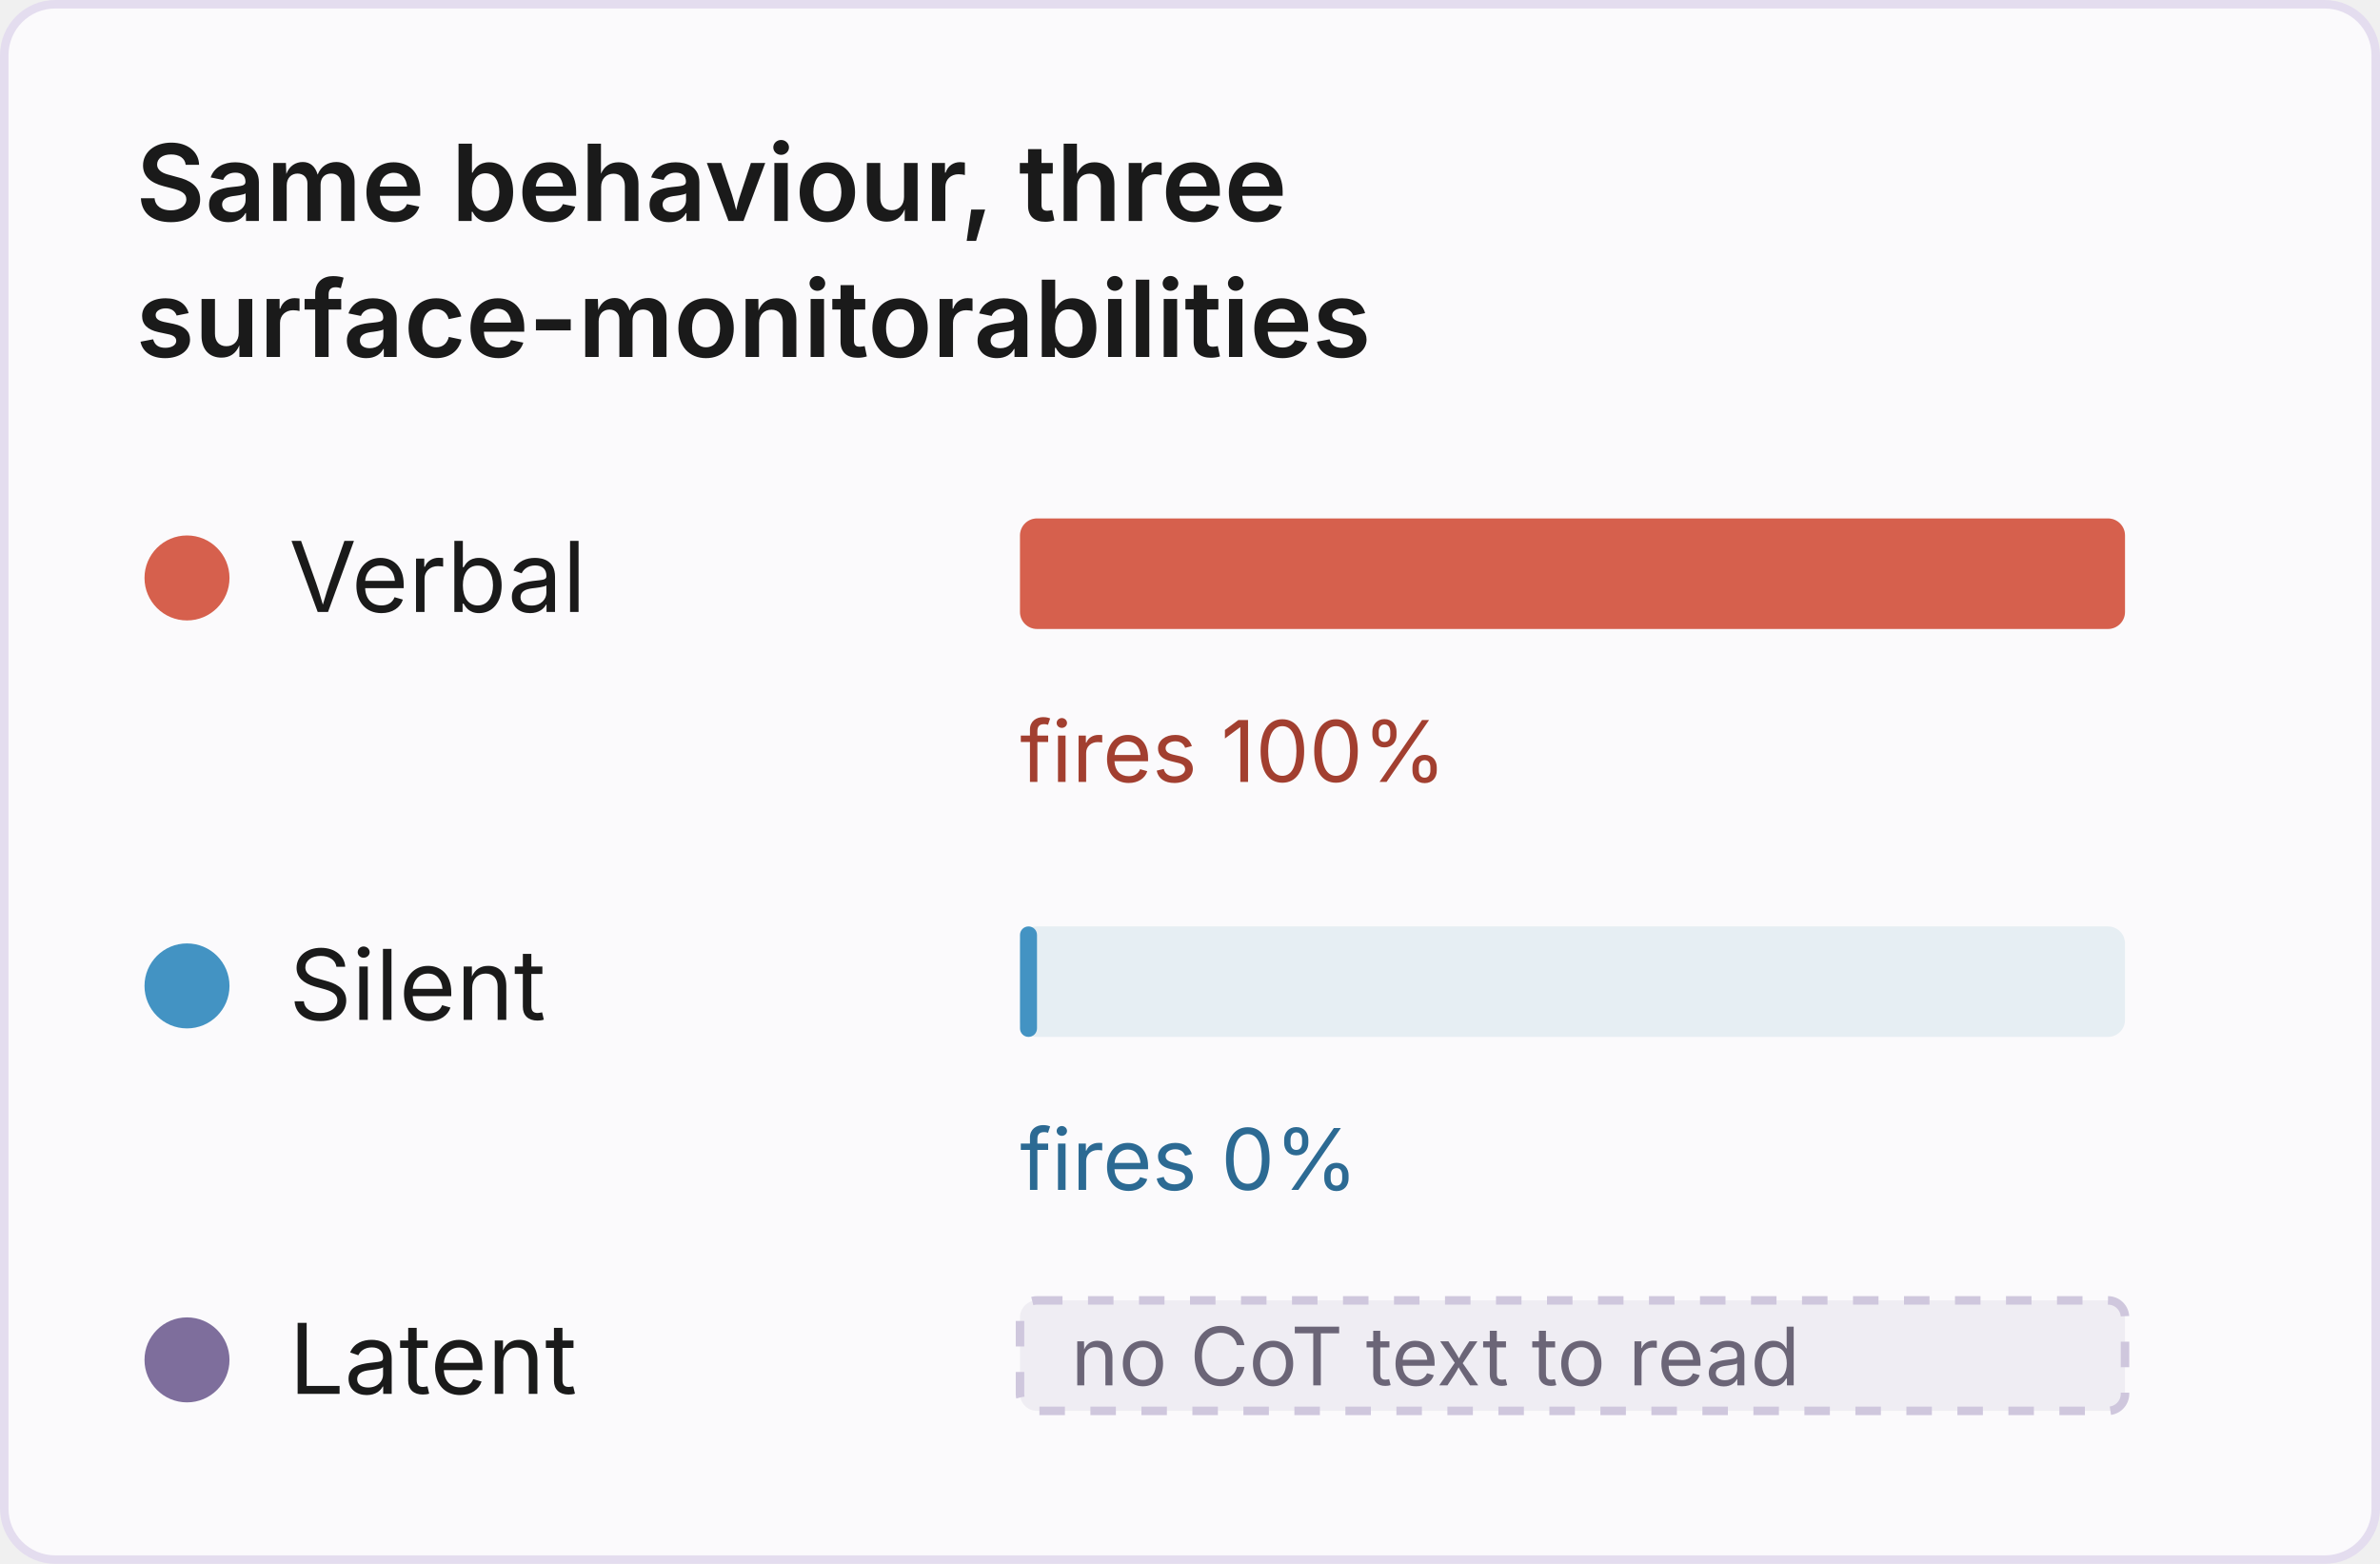
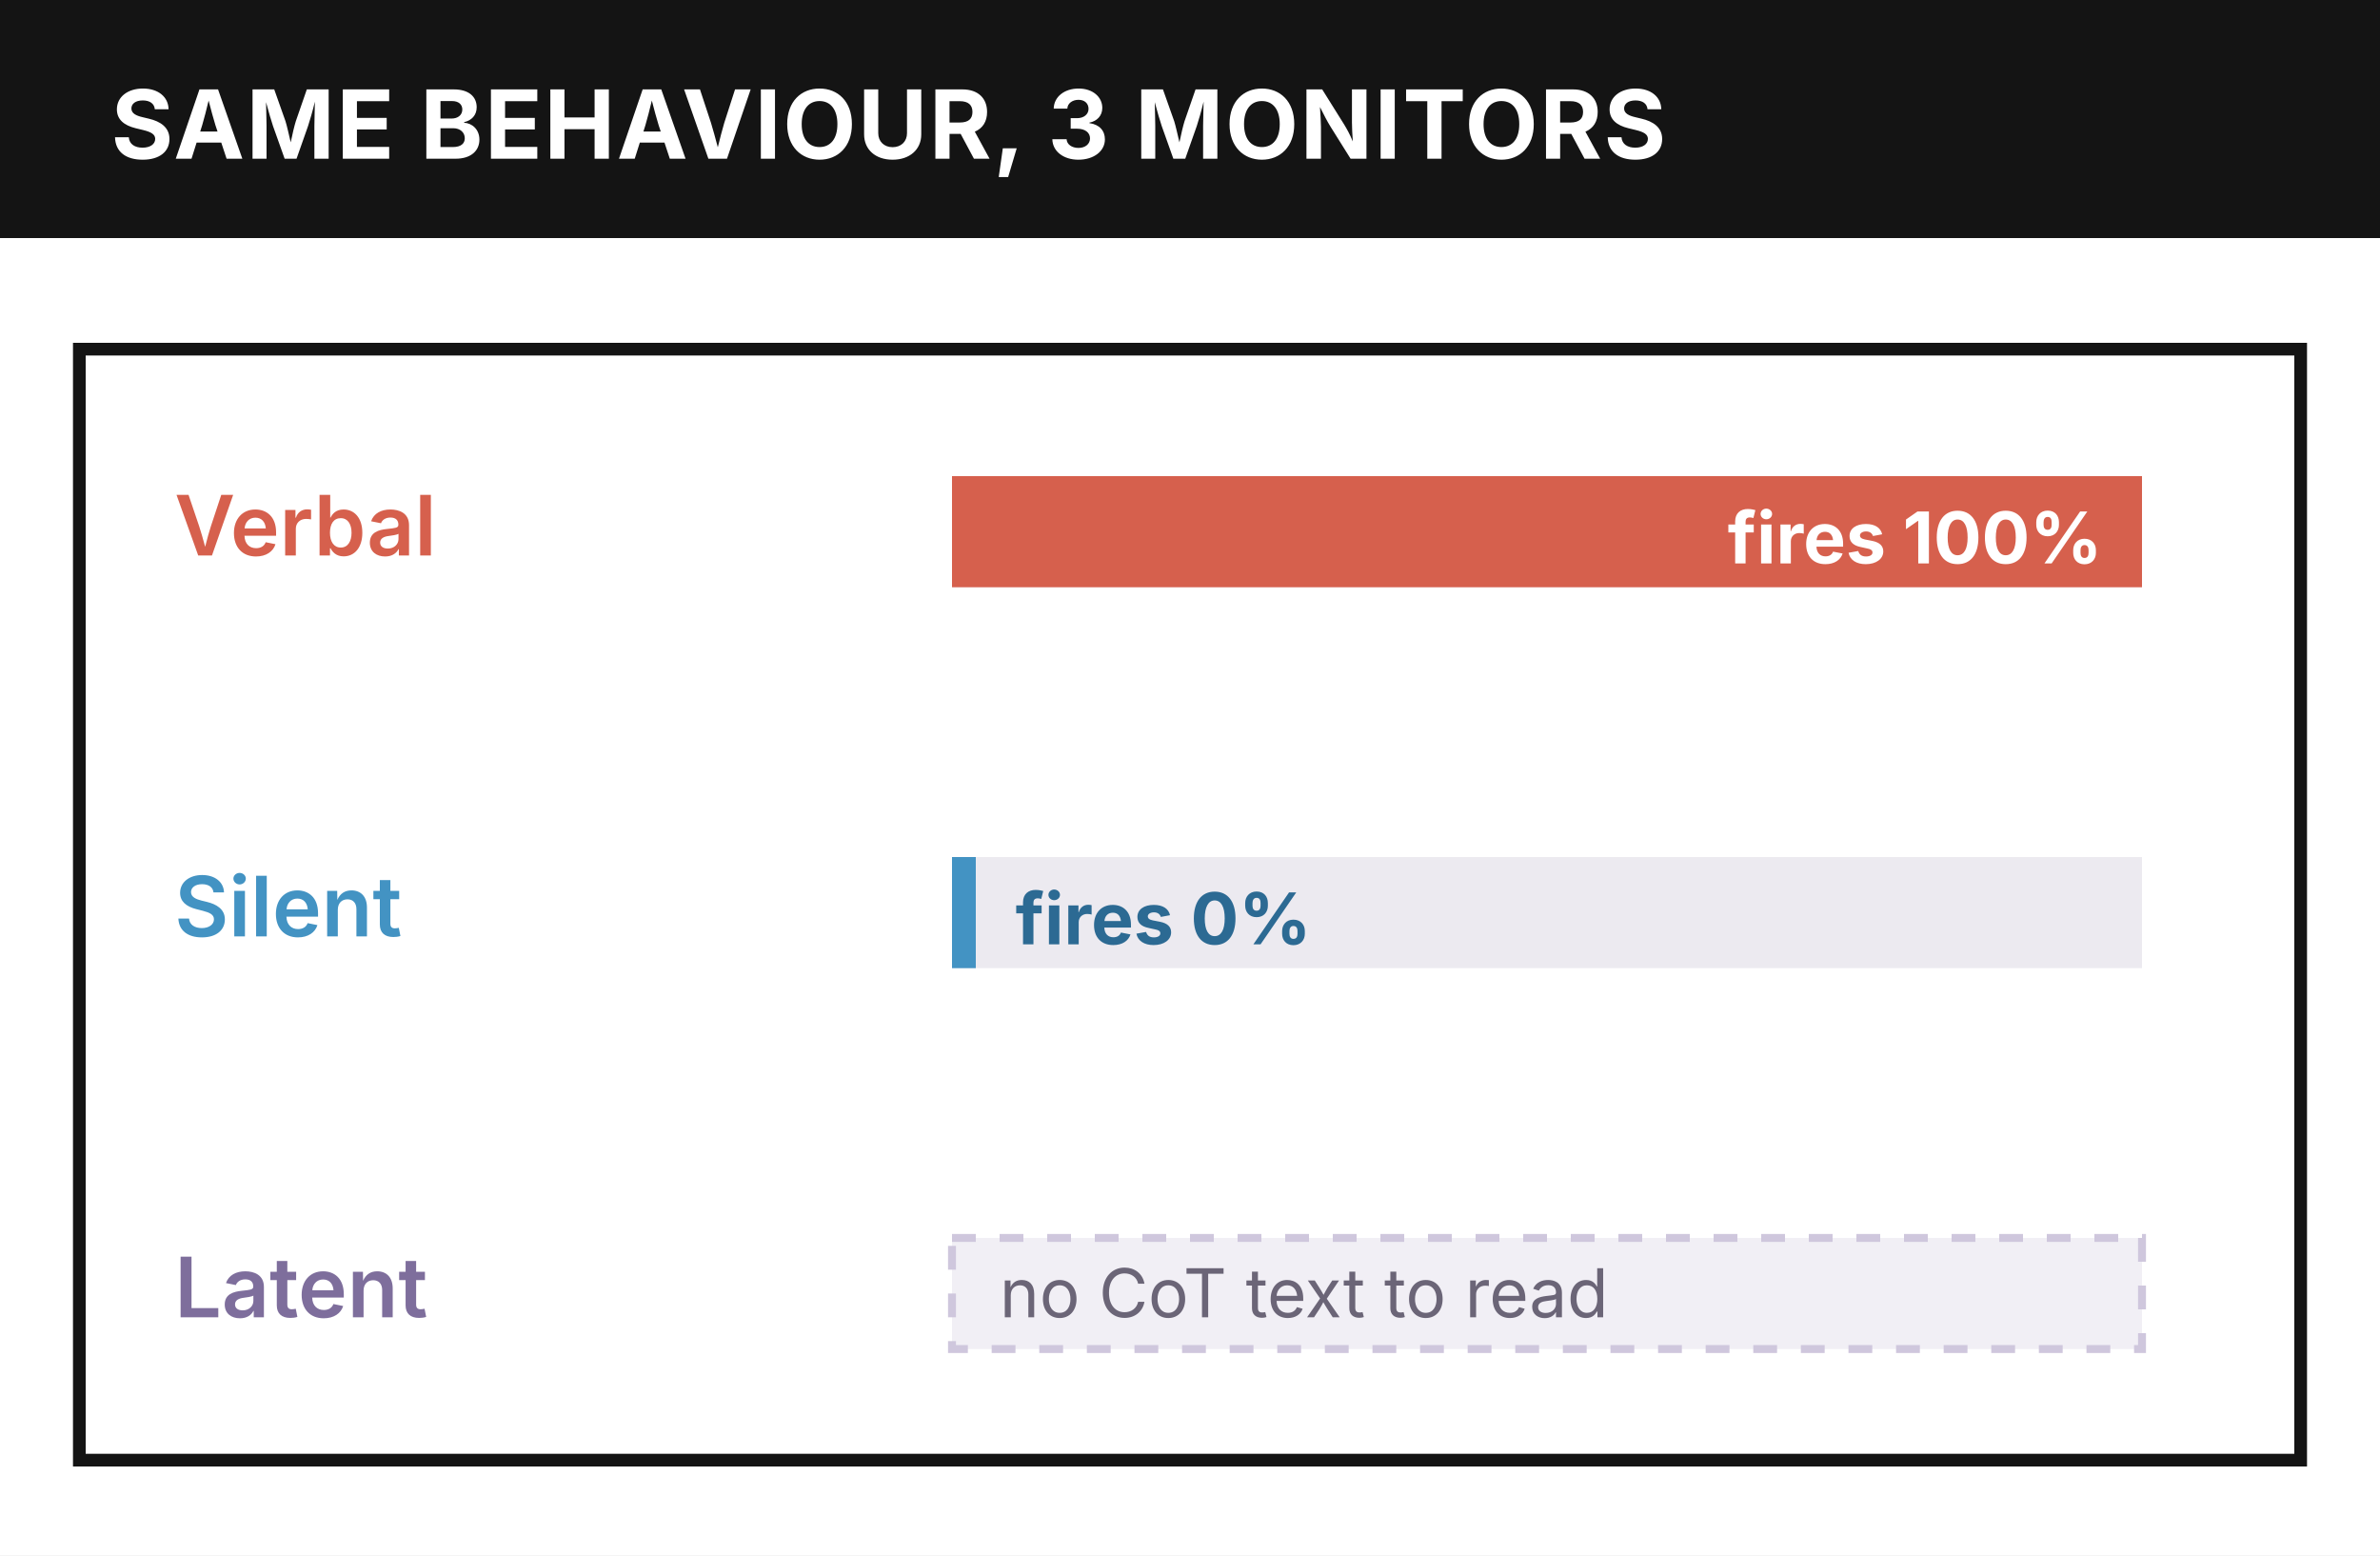
- <svg xmlns="http://www.w3.org/2000/svg" viewBox="0 0 280 184" font-family="Inter, Helvetica Neue, Arial, sans-serif">
-   <rect x="0.5" y="0.5" width="279" height="183" rx="6" fill="#fbfafc" stroke="#e4ddef" />
-   <text x="16" y="26" font-size="12.5" font-weight="600" fill="#1a1a1a">Same behaviour, three</text>
-   <text x="16" y="42" font-size="12.5" font-weight="600" fill="#1a1a1a">surface-monitorabilities</text>
-   <circle cx="22" cy="68" r="5" fill="#d6604d" />
-   <text x="34" y="72" font-size="11.5" fill="#1a1a1a">Verbal</text>
-   <rect x="120" y="61" width="130" height="13" rx="2" fill="#efe7e5" />
-   <rect x="120" y="61" width="130" height="13" rx="2" fill="#d6604d" />
-   <text x="255" y="71" font-size="10" fill="#a23f30" text-anchor="end" transform="translate(0,0)" />
-   <text x="120" y="92" font-size="10" fill="#a23f30">fires 100%</text>
-   <circle cx="22" cy="116" r="5" fill="#4393c3" />
-   <text x="34" y="120" font-size="11.5" fill="#1a1a1a">Silent</text>
-   <rect x="120" y="109" width="130" height="13" rx="2" fill="#e6eef3" />
-   <rect x="120" y="109" width="2" height="13" rx="1" fill="#4393c3" />
-   <text x="120" y="140" font-size="10" fill="#2c6a93">fires 0%</text>
-   <circle cx="22" cy="160" r="5" fill="#7e6e9c" />
-   <text x="34" y="164" font-size="11.5" fill="#1a1a1a">Latent</text>
-   <rect x="120" y="153" width="130" height="13" rx="2" fill="#efedf3" stroke="#cfc7dd" stroke-dasharray="3 3" />
-   <text x="126" y="163" font-size="9.5" fill="#6b6577">no CoT text to read</text>
+ <svg xmlns="http://www.w3.org/2000/svg" viewBox="0 0 300 196" font-family="Inter, Helvetica Neue, Arial, sans-serif">
+   <rect width="300" height="196" fill="#ffffff" />
+   <rect x="0" y="0" width="300" height="30" fill="#141414" />
+   <text x="14" y="20" font-size="12" font-weight="700" fill="#ffffff" letter-spacing="0.2">SAME BEHAVIOUR, 3 MONITORS</text>
+   <rect x="10" y="44" width="280" height="140" fill="none" stroke="#141414" stroke-width="1.6" />
+   <text x="22" y="70" font-size="10.5" font-weight="600" fill="#d6604d">Verbal</text>
+   <rect x="120" y="60" width="150" height="14" fill="#eceaf0" />
+   <rect x="120" y="60" width="150" height="14" fill="#d6604d" />
+   <text x="265" y="71" font-size="9" font-weight="700" fill="#ffffff" text-anchor="end">fires 100%</text>
+   <text x="22" y="118" font-size="10.5" font-weight="600" fill="#4393c3">Silent</text>
+   <rect x="120" y="108" width="150" height="14" fill="#eceaf0" />
+   <rect x="120" y="108" width="3" height="14" fill="#4393c3" />
+   <text x="128" y="119" font-size="9" font-weight="700" fill="#2c6a93">fires 0%</text>
+   <text x="22" y="166" font-size="10.5" font-weight="600" fill="#7e6e9c">Latent</text>
+   <rect x="120" y="156" width="150" height="14" fill="#f1eff5" stroke="#cfc7dd" stroke-dasharray="3 3" />
+   <text x="126" y="166" font-size="8.5" fill="#6b6577">no CoT text to read</text>
</svg>
